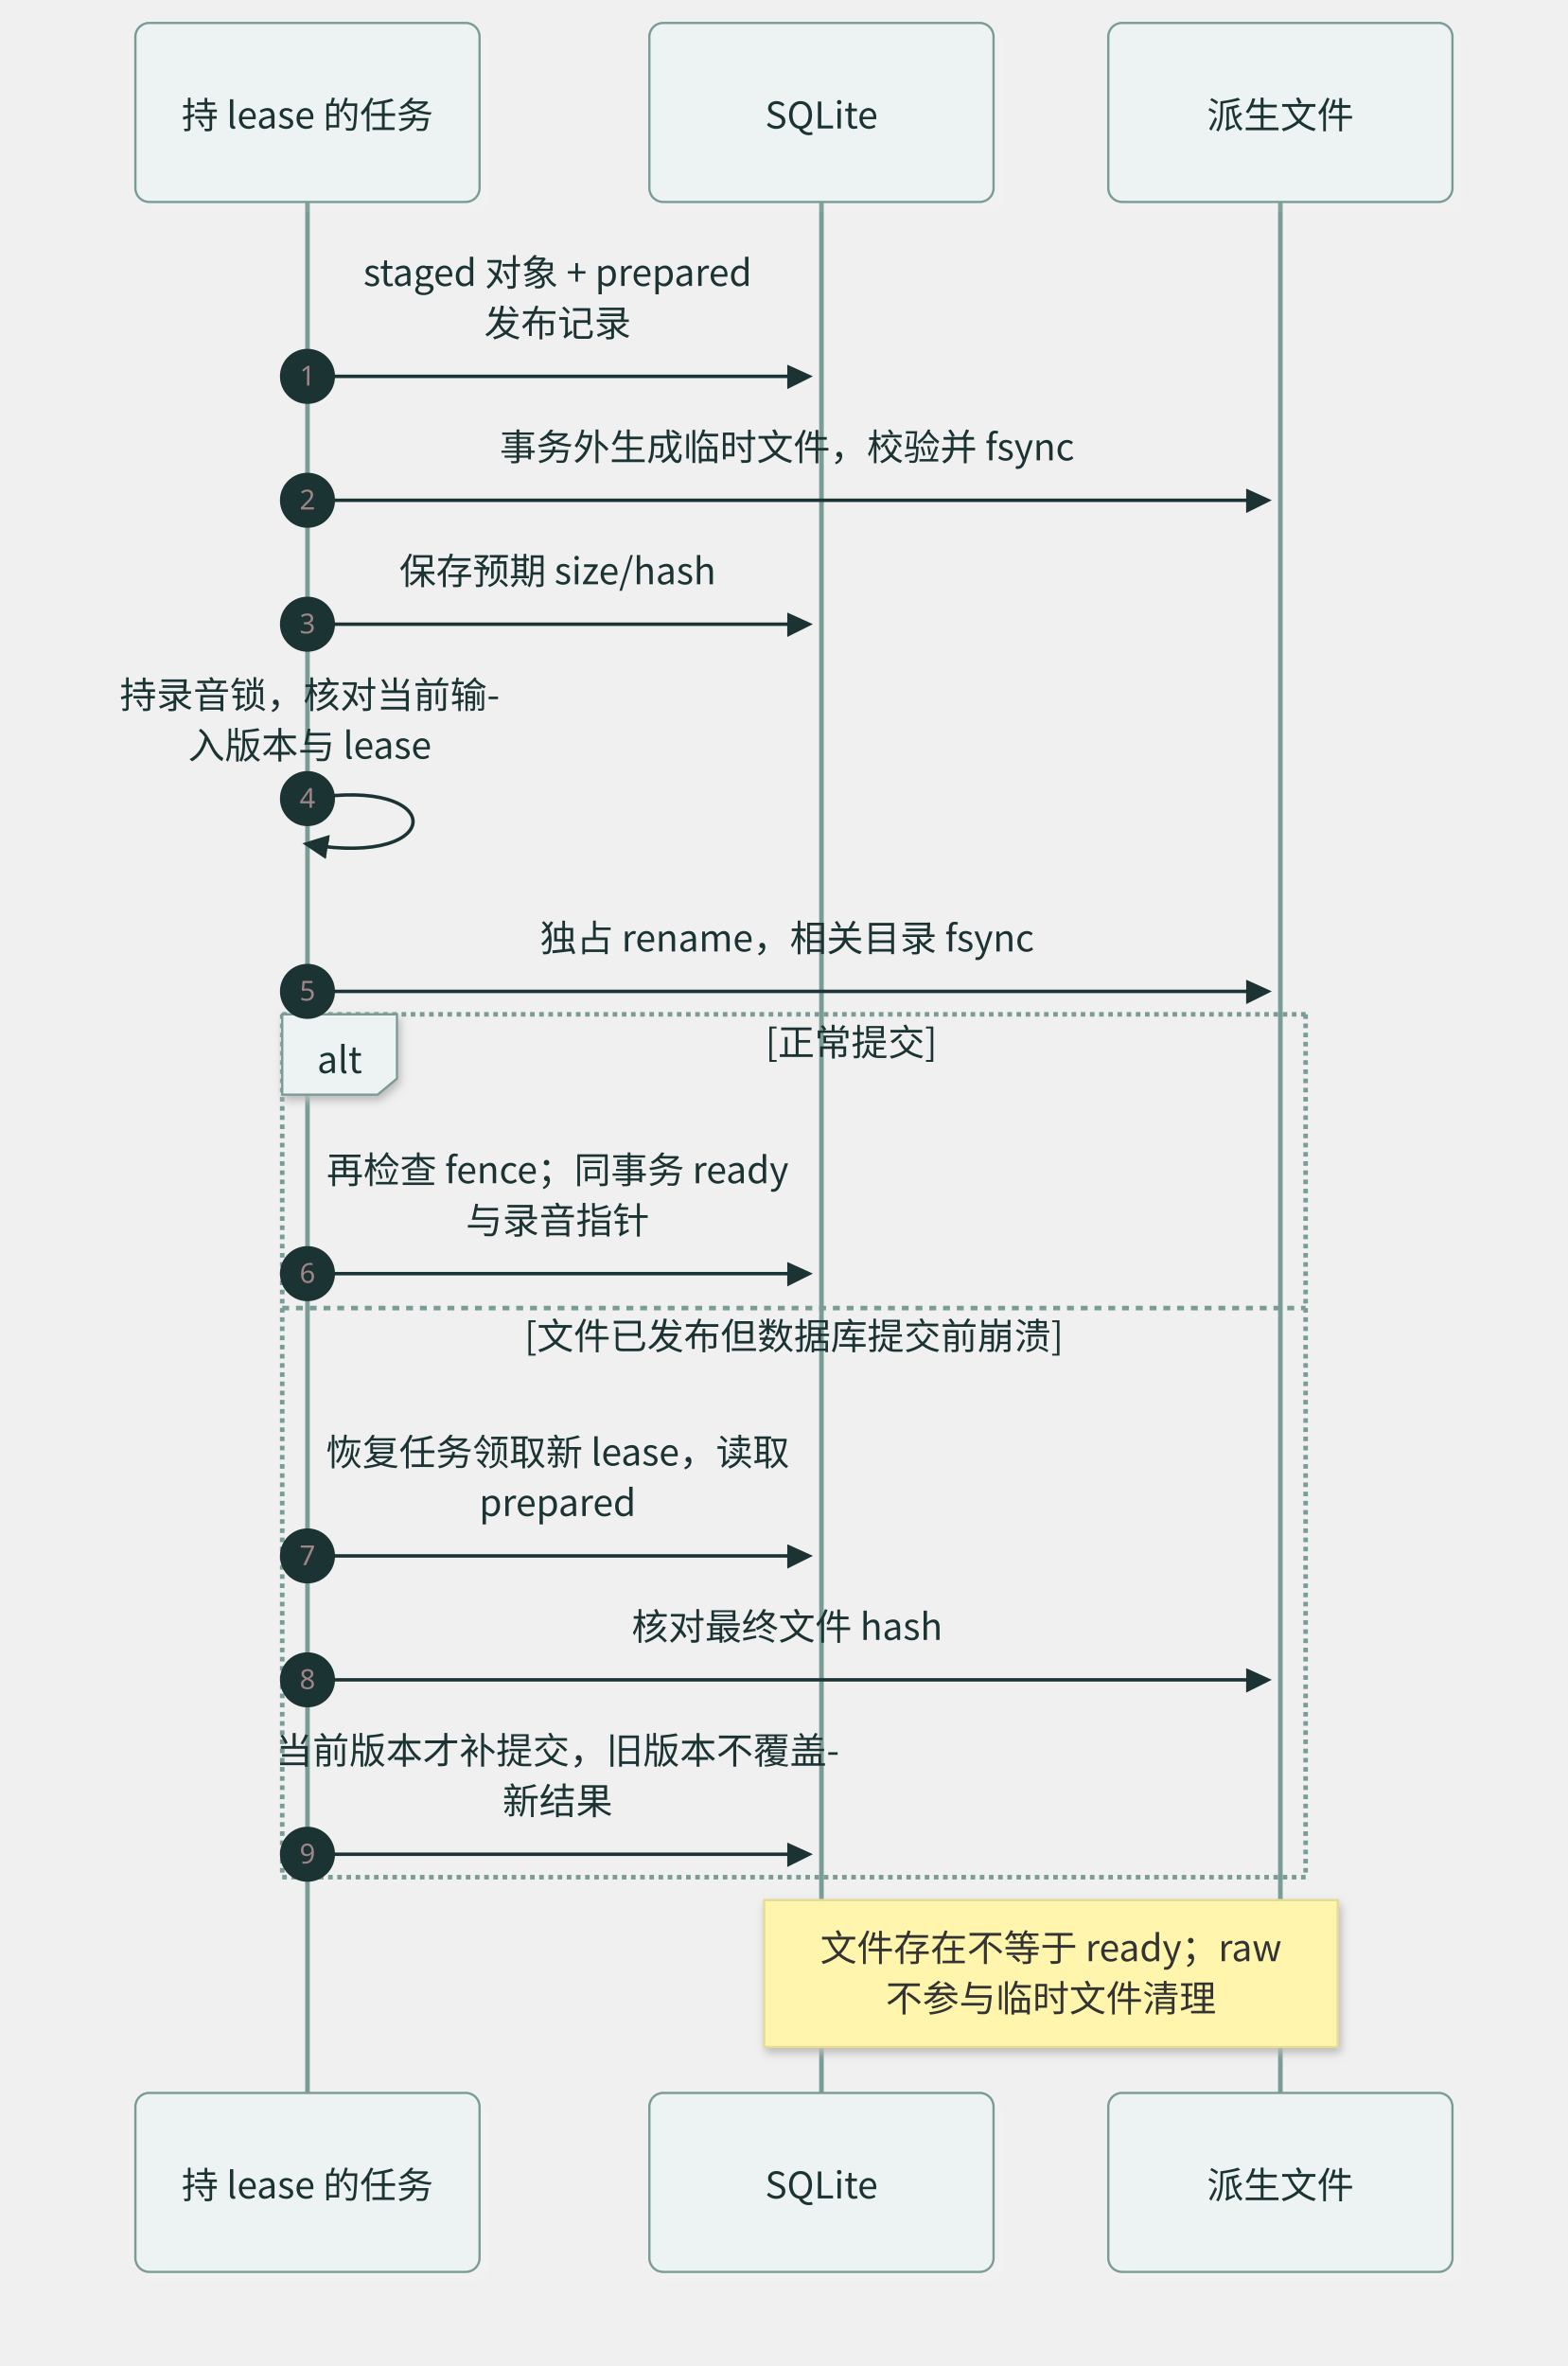
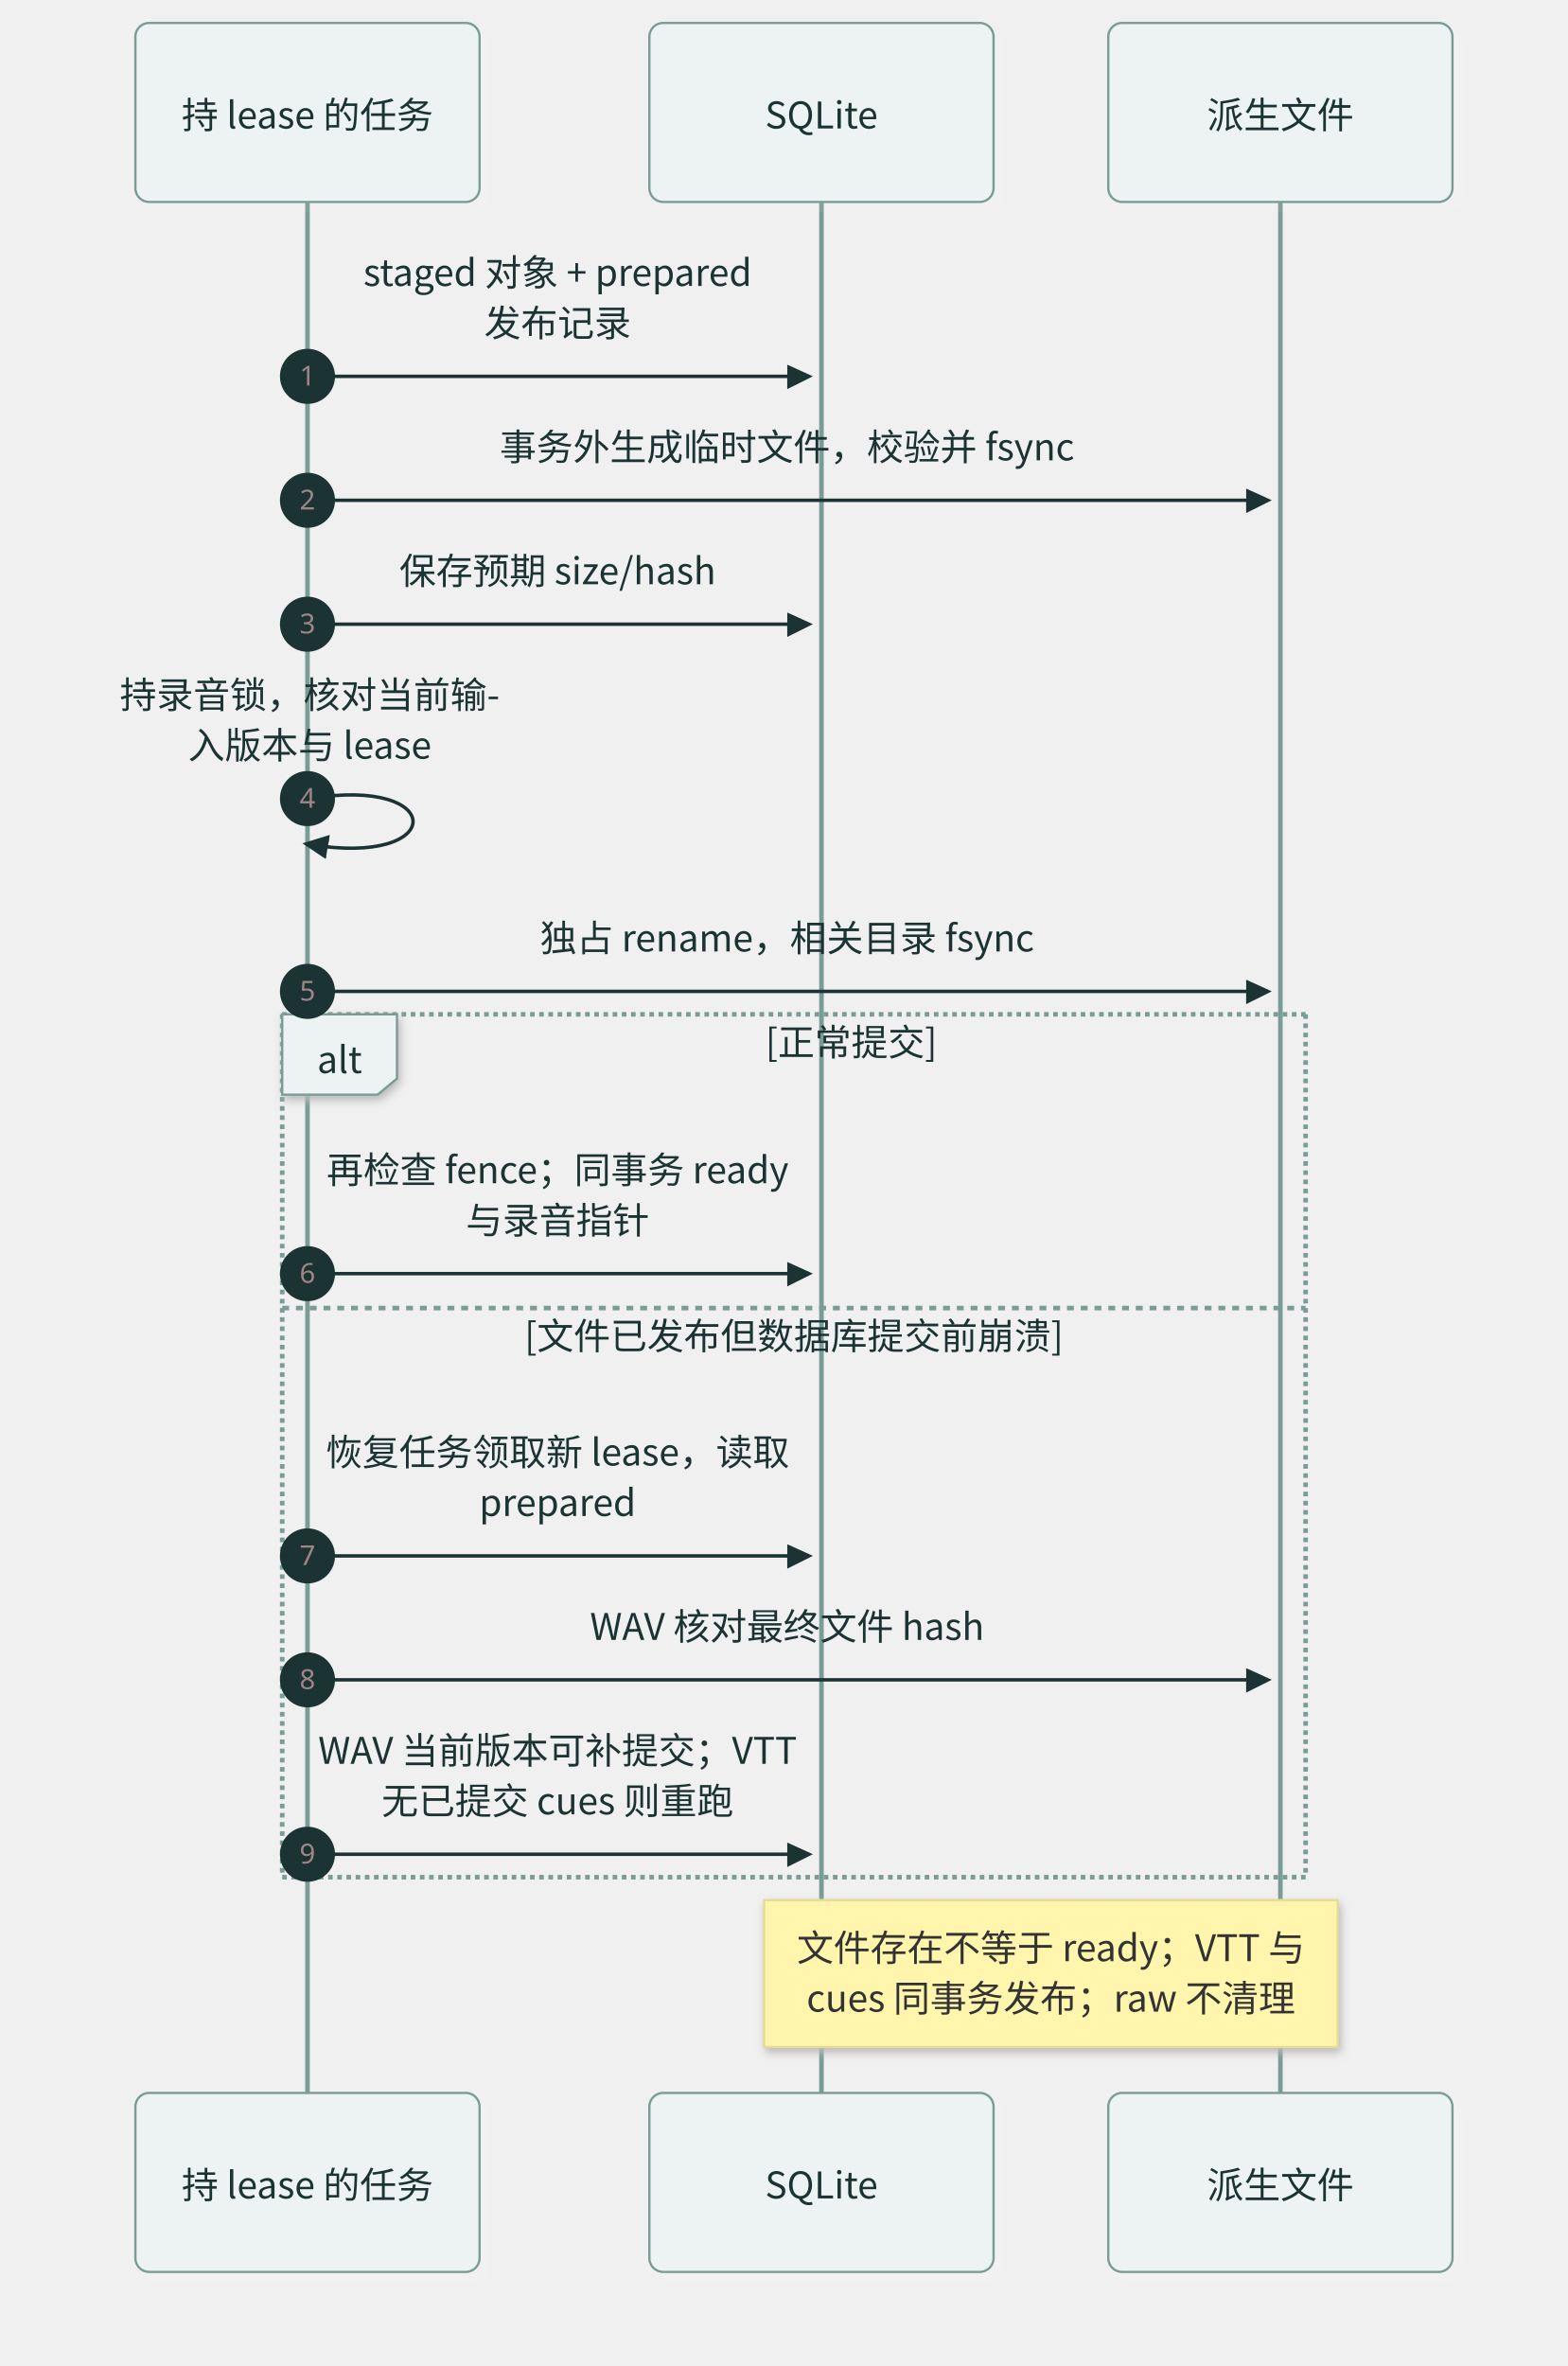
<svg xmlns="http://www.w3.org/2000/svg" id="my-svg" width="100%" style="max-width: 683px; background-color: white;" viewBox="-59 -10 683 1031" role="graphics-document document" aria-roledescription="sequence">
  <g>
    <rect x="424" y="902" fill="#eaeaea" stroke="#666" width="150" height="78" name="F" rx="6" ry="6" class="actor actor-bottom" data-look="neo" filter="url(#my-svg-drop-shadow)" />
    <text x="499" y="941" dominant-baseline="central" alignment-baseline="central" class="actor actor-box" style="text-anchor: middle; font-size: 16px; font-weight: 400;">
      <tspan x="499" dy="0">派生文件</tspan>
    </text>
  </g>
  <g>
    <rect x="224" y="902" fill="#eaeaea" stroke="#666" width="150" height="78" name="B" rx="6" ry="6" class="actor actor-bottom" data-look="neo" filter="url(#my-svg-drop-shadow)" />
    <text x="299" y="941" dominant-baseline="central" alignment-baseline="central" class="actor actor-box" style="text-anchor: middle; font-size: 16px; font-weight: 400;">
      <tspan x="299" dy="0">SQLite</tspan>
    </text>
  </g>
  <g>
    <rect x="0" y="902" fill="#eaeaea" stroke="#666" width="150" height="78" name="J" rx="6" ry="6" class="actor actor-bottom" data-look="neo" filter="url(#my-svg-drop-shadow)" />
    <text x="75" y="941" dominant-baseline="central" alignment-baseline="central" class="actor actor-box" style="text-anchor: middle; font-size: 16px; font-weight: 400;">
      <tspan x="75" dy="0">持 lease 的任务</tspan>
    </text>
  </g>
  <g>
    <line id="actor2" x1="499" y1="78" x2="499" y2="902" class="actor-line 200" stroke-width="0.5px" stroke="#999" name="F" data-et="life-line" data-id="F" />
    <g id="root-2" data-look="neo" data-et="participant" data-type="participant" data-id="F">
      <rect x="424" y="0" fill="#eaeaea" stroke="#666" width="150" height="78" name="F" rx="6" ry="6" class="actor actor-top" data-look="neo" filter="url(#my-svg-drop-shadow)" />
      <text x="499" y="39" dominant-baseline="central" alignment-baseline="central" class="actor actor-box" style="text-anchor: middle; font-size: 16px; font-weight: 400;">
        <tspan x="499" dy="0">派生文件</tspan>
      </text>
    </g>
  </g>
  <g>
    <line id="actor1" x1="299" y1="78" x2="299" y2="902" class="actor-line 200" stroke-width="0.5px" stroke="#999" name="B" data-et="life-line" data-id="B" />
    <g id="root-1" data-look="neo" data-et="participant" data-type="participant" data-id="B">
      <rect x="224" y="0" fill="#eaeaea" stroke="#666" width="150" height="78" name="B" rx="6" ry="6" class="actor actor-top" data-look="neo" filter="url(#my-svg-drop-shadow)" />
      <text x="299" y="39" dominant-baseline="central" alignment-baseline="central" class="actor actor-box" style="text-anchor: middle; font-size: 16px; font-weight: 400;">
        <tspan x="299" dy="0">SQLite</tspan>
      </text>
    </g>
  </g>
  <g>
    <line id="actor0" x1="75" y1="78" x2="75" y2="902" class="actor-line 200" stroke-width="0.5px" stroke="#999" name="J" data-et="life-line" data-id="J" />
    <g id="root-0" data-look="neo" data-et="participant" data-type="participant" data-id="J">
      <rect x="0" y="0" fill="#eaeaea" stroke="#666" width="150" height="78" name="J" rx="6" ry="6" class="actor actor-top" data-look="neo" filter="url(#my-svg-drop-shadow)" />
      <text x="75" y="39" dominant-baseline="central" alignment-baseline="central" class="actor actor-box" style="text-anchor: middle; font-size: 16px; font-weight: 400;">
        <tspan x="75" dy="0">持 lease 的任务</tspan>
      </text>
    </g>
  </g>
  <style>#my-svg{font-family:PingFang SC,Microsoft YaHei,Noto Sans CJK SC,Arial,sans-serif;font-size:16px;fill:#1b3433;}@keyframes edge-animation-frame{from{stroke-dashoffset:0;}}@keyframes dash{to{stroke-dashoffset:0;}}#my-svg .edge-animation-slow{stroke-dasharray:9,5!important;stroke-dashoffset:900;animation:dash 50s linear infinite;stroke-linecap:round;}#my-svg .edge-animation-fast{stroke-dasharray:9,5!important;stroke-dashoffset:900;animation:dash 20s linear infinite;stroke-linecap:round;}#my-svg .error-icon{fill:#ffffff;}#my-svg .error-text{fill:#000000;stroke:#000000;}#my-svg .edge-thickness-normal{stroke-width:1px;}#my-svg .edge-thickness-thick{stroke-width:3.5px;}#my-svg .edge-pattern-solid{stroke-dasharray:0;}#my-svg .edge-thickness-invisible{stroke-width:0;fill:none;}#my-svg .edge-pattern-dashed{stroke-dasharray:3;}#my-svg .edge-pattern-dotted{stroke-dasharray:2;}#my-svg .marker{fill:#607a78;stroke:#607a78;}#my-svg .marker.cross{stroke:#607a78;}#my-svg svg{font-family:PingFang SC,Microsoft YaHei,Noto Sans CJK SC,Arial,sans-serif;font-size:16px;}#my-svg p{margin:0;}#my-svg .actor{stroke:#7a9c96;fill:#edf3f2;stroke-width:1;}#my-svg rect.actor.outer-path[data-look="neo"]{filter:drop-shadow( 1px 2px 2px rgba(185,185,185,1));}#my-svg rect.note[data-look="neo"]{stroke:hsl(52.683, 60%, 73.922%);fill:#fff5ad;filter:drop-shadow( 1px 2px 2px rgba(185,185,185,1));}#my-svg text.actor&gt;tspan{fill:#1b3433;stroke:none;}#my-svg .actor-line{stroke:#7a9c96;}#my-svg .innerArc{stroke-width:1.5;stroke-dasharray:none;}#my-svg .messageLine0{stroke-width:1.5;stroke-dasharray:none;stroke:#1b3433;}#my-svg .messageLine1{stroke-width:1.5;stroke-dasharray:2,2;stroke:#1b3433;}#my-svg [id$="-arrowhead"] path{fill:#1b3433;stroke:#1b3433;}#my-svg .sequenceNumber{fill:#9f8587;}#my-svg [id$="-sequencenumber"]{fill:#1b3433;}#my-svg [id$="-crosshead"] path{fill:#1b3433;stroke:#1b3433;}#my-svg .messageText{fill:#1b3433;stroke:none;}#my-svg .labelBox{stroke:#7a9c96;fill:#edf3f2;filter:drop-shadow( 1px 2px 2px rgba(185,185,185,1));}#my-svg .labelText,#my-svg .labelText&gt;tspan{fill:#1b3433;stroke:none;}#my-svg .loopText,#my-svg .loopText&gt;tspan{fill:#1b3433;stroke:none;}#my-svg .sectionTitle,#my-svg .sectionTitle&gt;tspan{fill:#1b3433;stroke:none;}#my-svg .loopLine{stroke-width:2px;stroke-dasharray:2,2;stroke:#7a9c96;fill:#7a9c96;}#my-svg .note{stroke:hsl(52.683, 60%, 73.922%);fill:#fff5ad;}#my-svg .noteText,#my-svg .noteText&gt;tspan{fill:#333;stroke:none;}#my-svg .activation0{fill:#f4f7f9;stroke:hsl(204, 29.412%, 86.667%);}#my-svg .activation1{fill:#f4f7f9;stroke:hsl(204, 29.412%, 86.667%);}#my-svg .activation2{fill:#f4f7f9;stroke:hsl(204, 29.412%, 86.667%);}#my-svg .actorPopupMenu{position:absolute;}#my-svg .actorPopupMenuPanel{position:absolute;fill:#edf3f2;box-shadow:0px 8px 16px 0px rgba(0,0,0,0.2);filter:drop-shadow(3px 5px 2px rgb(0 0 0 / 0.4));}#my-svg .actor-man circle,#my-svg line{fill:#edf3f2;stroke-width:2px;}#my-svg g rect.rect{filter:drop-shadow( 1px 2px 2px rgba(185,185,185,1));stroke:#7a9c96;}#my-svg .node .neo-node{stroke:#7a9c96;}#my-svg [data-look="neo"].node rect,#my-svg [data-look="neo"].cluster rect,#my-svg [data-look="neo"].node polygon{stroke:url(#my-svg-gradient);filter:drop-shadow( 1px 2px 2px rgba(185,185,185,1));}#my-svg [data-look="neo"].swimlane.cluster rect{filter:none;}#my-svg [data-look="neo"].node path{stroke:url(#my-svg-gradient);stroke-width:1px;}#my-svg [data-look="neo"].node .outer-path{filter:drop-shadow( 1px 2px 2px rgba(185,185,185,1));}#my-svg [data-look="neo"].node .neo-line path{stroke:#7a9c96;filter:none;}#my-svg [data-look="neo"].node circle{stroke:url(#my-svg-gradient);filter:drop-shadow( 1px 2px 2px rgba(185,185,185,1));}#my-svg [data-look="neo"].node circle .state-start{fill:#000000;}#my-svg [data-look="neo"].icon-shape .icon{fill:url(#my-svg-gradient);filter:drop-shadow( 1px 2px 2px rgba(185,185,185,1));}#my-svg [data-look="neo"].icon-shape .icon-neo path{stroke:url(#my-svg-gradient);filter:drop-shadow( 1px 2px 2px rgba(185,185,185,1));}#my-svg :root{--mermaid-font-family:"trebuchet ms",verdana,arial,sans-serif;}</style>
  <g />
  <defs>
    <symbol id="my-svg-computer" width="24" height="24">
      <path transform="scale(.5)" d="M2 2v13h20v-13h-20zm18 11h-16v-9h16v9zm-10.228 6l.466-1h3.524l.467 1h-4.457zm14.228 3h-24l2-6h2.104l-1.33 4h18.45l-1.297-4h2.073l2 6zm-5-10h-14v-7h14v7z" />
    </symbol>
  </defs>
  <defs>
    <symbol id="my-svg-database" fill-rule="evenodd" clip-rule="evenodd">
      <path transform="scale(.5)" d="M12.258.001l.256.004.255.005.253.008.251.01.249.012.247.015.246.016.242.019.241.02.239.023.236.024.233.027.231.028.229.031.225.032.223.034.22.036.217.038.214.04.211.041.208.043.205.045.201.046.198.048.194.05.191.051.187.053.183.054.18.056.175.057.172.059.168.06.163.061.16.063.155.064.15.066.074.033.073.033.071.034.07.034.069.035.068.035.067.035.066.035.064.036.064.036.062.036.06.036.06.037.058.037.058.037.055.038.055.038.053.038.052.038.051.039.05.039.048.039.047.039.045.04.044.04.043.04.041.04.04.041.039.041.037.041.036.041.034.041.033.042.032.042.03.042.029.042.027.042.026.043.024.043.023.043.021.043.02.043.018.044.017.043.015.044.013.044.012.044.011.045.009.044.007.045.006.045.004.045.002.045.001.045v17l-.001.045-.002.045-.004.045-.006.045-.007.045-.009.044-.011.045-.012.044-.013.044-.015.044-.017.043-.018.044-.02.043-.021.043-.023.043-.024.043-.026.043-.027.042-.029.042-.03.042-.032.042-.033.042-.034.041-.036.041-.037.041-.039.041-.04.041-.041.04-.043.04-.044.04-.045.04-.047.039-.048.039-.05.039-.051.039-.052.038-.053.038-.055.038-.055.038-.058.037-.058.037-.06.037-.06.036-.062.036-.064.036-.064.036-.066.035-.067.035-.068.035-.069.035-.07.034-.071.034-.073.033-.074.033-.15.066-.155.064-.16.063-.163.061-.168.06-.172.059-.175.057-.18.056-.183.054-.187.053-.191.051-.194.05-.198.048-.201.046-.205.045-.208.043-.211.041-.214.04-.217.038-.22.036-.223.034-.225.032-.229.031-.231.028-.233.027-.236.024-.239.023-.241.02-.242.019-.246.016-.247.015-.249.012-.251.01-.253.008-.255.005-.256.004-.258.001-.258-.001-.256-.004-.255-.005-.253-.008-.251-.01-.249-.012-.247-.015-.245-.016-.243-.019-.241-.02-.238-.023-.236-.024-.234-.027-.231-.028-.228-.031-.226-.032-.223-.034-.22-.036-.217-.038-.214-.04-.211-.041-.208-.043-.204-.045-.201-.046-.198-.048-.195-.05-.19-.051-.187-.053-.184-.054-.179-.056-.176-.057-.172-.059-.167-.06-.164-.061-.159-.063-.155-.064-.151-.066-.074-.033-.072-.033-.072-.034-.07-.034-.069-.035-.068-.035-.067-.035-.066-.035-.064-.036-.063-.036-.062-.036-.061-.036-.06-.037-.058-.037-.057-.037-.056-.038-.055-.038-.053-.038-.052-.038-.051-.039-.049-.039-.049-.039-.046-.039-.046-.04-.044-.04-.043-.04-.041-.04-.04-.041-.039-.041-.037-.041-.036-.041-.034-.041-.033-.042-.032-.042-.03-.042-.029-.042-.027-.042-.026-.043-.024-.043-.023-.043-.021-.043-.02-.043-.018-.044-.017-.043-.015-.044-.013-.044-.012-.044-.011-.045-.009-.044-.007-.045-.006-.045-.004-.045-.002-.045-.001-.045v-17l.001-.045.002-.045.004-.045.006-.045.007-.045.009-.044.011-.045.012-.044.013-.044.015-.044.017-.043.018-.044.02-.043.021-.043.023-.043.024-.043.026-.043.027-.042.029-.042.03-.042.032-.042.033-.042.034-.041.036-.041.037-.041.039-.041.04-.041.041-.04.043-.04.044-.04.046-.04.046-.039.049-.039.049-.039.051-.039.052-.038.053-.038.055-.038.056-.038.057-.037.058-.037.06-.037.061-.036.062-.036.063-.036.064-.036.066-.035.067-.035.068-.035.069-.035.07-.034.072-.034.072-.033.074-.033.151-.066.155-.064.159-.063.164-.061.167-.06.172-.059.176-.057.179-.056.184-.054.187-.053.19-.051.195-.05.198-.048.201-.046.204-.045.208-.043.211-.041.214-.04.217-.038.22-.036.223-.034.226-.032.228-.031.231-.028.234-.027.236-.024.238-.023.241-.02.243-.019.245-.016.247-.015.249-.012.251-.01.253-.008.255-.005.256-.004.258-.001.258.001zm-9.258 20.499v.01l.001.021.003.021.004.022.005.021.006.022.007.022.009.023.01.022.011.023.012.023.013.023.015.023.016.024.017.023.018.024.019.024.021.024.022.025.023.024.024.025.052.049.056.05.061.051.066.051.07.051.075.051.079.052.084.052.088.052.092.052.097.052.102.051.105.052.11.052.114.051.119.051.123.051.127.05.131.05.135.05.139.048.144.049.147.047.152.047.155.047.16.045.163.045.167.043.171.043.176.041.178.041.183.039.187.039.19.037.194.035.197.035.202.033.204.031.209.03.212.029.216.027.219.025.222.024.226.021.23.02.233.018.236.016.24.015.243.012.246.01.249.008.253.005.256.004.259.001.26-.001.257-.004.254-.005.25-.008.247-.011.244-.012.241-.014.237-.016.233-.018.231-.021.226-.021.224-.024.22-.026.216-.027.212-.028.21-.031.205-.031.202-.034.198-.034.194-.036.191-.037.187-.039.183-.04.179-.04.175-.042.172-.043.168-.044.163-.045.16-.046.155-.046.152-.047.148-.048.143-.049.139-.049.136-.05.131-.05.126-.05.123-.051.118-.052.114-.051.11-.052.106-.052.101-.052.096-.052.092-.052.088-.053.083-.051.079-.052.074-.052.07-.051.065-.051.06-.051.056-.05.051-.05.023-.024.023-.025.021-.024.02-.024.019-.024.018-.024.017-.024.015-.023.014-.024.013-.023.012-.023.01-.023.01-.022.008-.022.006-.022.006-.022.004-.022.004-.021.001-.021.001-.021v-4.127l-.077.055-.08.053-.083.054-.085.053-.087.052-.09.052-.093.051-.095.05-.097.05-.1.049-.102.049-.105.048-.106.047-.109.047-.111.046-.114.045-.115.045-.118.044-.12.043-.122.042-.124.042-.126.041-.128.04-.13.04-.132.038-.134.038-.135.037-.138.037-.139.035-.142.035-.143.034-.144.033-.147.032-.148.031-.15.03-.151.03-.153.029-.154.027-.156.027-.158.026-.159.025-.161.024-.162.023-.163.022-.165.021-.166.02-.167.019-.169.018-.169.017-.171.016-.173.015-.173.014-.175.013-.175.012-.177.011-.178.01-.179.008-.179.008-.181.006-.182.005-.182.004-.184.003-.184.002h-.37l-.184-.002-.184-.003-.182-.004-.182-.005-.181-.006-.179-.008-.179-.008-.178-.01-.176-.011-.176-.012-.175-.013-.173-.014-.172-.015-.171-.016-.17-.017-.169-.018-.167-.019-.166-.02-.165-.021-.163-.022-.162-.023-.161-.024-.159-.025-.157-.026-.156-.027-.155-.027-.153-.029-.151-.03-.15-.03-.148-.031-.146-.032-.145-.033-.143-.034-.141-.035-.14-.035-.137-.037-.136-.037-.134-.038-.132-.038-.13-.04-.128-.04-.126-.041-.124-.042-.122-.042-.12-.044-.117-.043-.116-.045-.113-.045-.112-.046-.109-.047-.106-.047-.105-.048-.102-.049-.1-.049-.097-.05-.095-.05-.093-.052-.09-.051-.087-.052-.085-.053-.083-.054-.08-.054-.077-.054v4.127zm0-5.654v.011l.001.021.003.021.004.021.005.022.006.022.007.022.009.022.01.022.011.023.012.023.013.023.015.024.016.023.017.024.018.024.019.024.021.024.022.024.023.025.024.024.052.05.056.05.061.05.066.051.07.051.075.052.079.051.084.052.088.052.092.052.097.052.102.052.105.052.11.051.114.051.119.052.123.05.127.051.131.05.135.049.139.049.144.048.147.048.152.047.155.046.16.045.163.045.167.044.171.042.176.042.178.04.183.04.187.038.19.037.194.036.197.034.202.033.204.032.209.03.212.028.216.027.219.025.222.024.226.022.23.02.233.018.236.016.24.014.243.012.246.01.249.008.253.006.256.003.259.001.26-.001.257-.003.254-.006.25-.008.247-.01.244-.012.241-.015.237-.016.233-.018.231-.02.226-.022.224-.024.22-.025.216-.027.212-.029.21-.03.205-.032.202-.033.198-.035.194-.036.191-.037.187-.039.183-.039.179-.041.175-.042.172-.043.168-.044.163-.045.16-.045.155-.047.152-.047.148-.048.143-.048.139-.05.136-.049.131-.05.126-.051.123-.051.118-.051.114-.052.11-.052.106-.052.101-.052.096-.052.092-.052.088-.052.083-.052.079-.052.074-.051.07-.052.065-.051.06-.05.056-.051.051-.049.023-.025.023-.024.021-.025.02-.024.019-.024.018-.024.017-.024.015-.023.014-.023.013-.024.012-.022.01-.023.01-.023.008-.022.006-.022.006-.022.004-.021.004-.022.001-.021.001-.021v-4.139l-.077.054-.08.054-.083.054-.085.052-.087.053-.09.051-.093.051-.095.051-.097.05-.1.049-.102.049-.105.048-.106.047-.109.047-.111.046-.114.045-.115.044-.118.044-.12.044-.122.042-.124.042-.126.041-.128.04-.13.039-.132.039-.134.038-.135.037-.138.036-.139.036-.142.035-.143.033-.144.033-.147.033-.148.031-.15.03-.151.03-.153.028-.154.028-.156.027-.158.026-.159.025-.161.024-.162.023-.163.022-.165.021-.166.02-.167.019-.169.018-.169.017-.171.016-.173.015-.173.014-.175.013-.175.012-.177.011-.178.009-.179.009-.179.007-.181.007-.182.005-.182.004-.184.003-.184.002h-.37l-.184-.002-.184-.003-.182-.004-.182-.005-.181-.007-.179-.007-.179-.009-.178-.009-.176-.011-.176-.012-.175-.013-.173-.014-.172-.015-.171-.016-.17-.017-.169-.018-.167-.019-.166-.02-.165-.021-.163-.022-.162-.023-.161-.024-.159-.025-.157-.026-.156-.027-.155-.028-.153-.028-.151-.03-.15-.03-.148-.031-.146-.033-.145-.033-.143-.033-.141-.035-.14-.036-.137-.036-.136-.037-.134-.038-.132-.039-.13-.039-.128-.04-.126-.041-.124-.042-.122-.043-.12-.043-.117-.044-.116-.044-.113-.046-.112-.046-.109-.046-.106-.047-.105-.048-.102-.049-.1-.049-.097-.05-.095-.051-.093-.051-.09-.051-.087-.053-.085-.052-.083-.054-.08-.054-.077-.054v4.139zm0-5.666v.011l.001.02.003.022.004.021.005.022.006.021.007.022.009.023.01.022.011.023.012.023.013.023.015.023.016.024.017.024.018.023.019.024.021.025.022.024.023.024.024.025.052.05.056.05.061.05.066.051.07.051.075.052.079.051.084.052.088.052.092.052.097.052.102.052.105.051.11.052.114.051.119.051.123.051.127.05.131.05.135.05.139.049.144.048.147.048.152.047.155.046.16.045.163.045.167.043.171.043.176.042.178.04.183.04.187.038.19.037.194.036.197.034.202.033.204.032.209.03.212.028.216.027.219.025.222.024.226.021.23.02.233.018.236.017.24.014.243.012.246.01.249.008.253.006.256.003.259.001.26-.001.257-.003.254-.006.25-.008.247-.01.244-.013.241-.014.237-.016.233-.018.231-.02.226-.022.224-.024.22-.025.216-.027.212-.029.21-.03.205-.032.202-.033.198-.035.194-.036.191-.037.187-.039.183-.039.179-.041.175-.042.172-.043.168-.044.163-.045.16-.045.155-.047.152-.047.148-.048.143-.049.139-.049.136-.049.131-.051.126-.05.123-.051.118-.052.114-.051.11-.052.106-.052.101-.052.096-.052.092-.052.088-.052.083-.052.079-.052.074-.052.07-.051.065-.051.06-.051.056-.05.051-.049.023-.025.023-.025.021-.024.02-.024.019-.024.018-.024.017-.024.015-.023.014-.024.013-.023.012-.023.01-.022.01-.023.008-.022.006-.022.006-.022.004-.022.004-.021.001-.021.001-.021v-4.153l-.077.054-.08.054-.083.053-.085.053-.087.053-.09.051-.093.051-.095.051-.097.05-.1.049-.102.048-.105.048-.106.048-.109.046-.111.046-.114.046-.115.044-.118.044-.12.043-.122.043-.124.042-.126.041-.128.04-.13.039-.132.039-.134.038-.135.037-.138.036-.139.036-.142.034-.143.034-.144.033-.147.032-.148.032-.15.03-.151.03-.153.028-.154.028-.156.027-.158.026-.159.024-.161.024-.162.023-.163.023-.165.021-.166.02-.167.019-.169.018-.169.017-.171.016-.173.015-.173.014-.175.013-.175.012-.177.01-.178.01-.179.009-.179.007-.181.006-.182.006-.182.004-.184.003-.184.001-.185.001-.185-.001-.184-.001-.184-.003-.182-.004-.182-.006-.181-.006-.179-.007-.179-.009-.178-.01-.176-.01-.176-.012-.175-.013-.173-.014-.172-.015-.171-.016-.17-.017-.169-.018-.167-.019-.166-.02-.165-.021-.163-.023-.162-.023-.161-.024-.159-.024-.157-.026-.156-.027-.155-.028-.153-.028-.151-.03-.15-.03-.148-.032-.146-.032-.145-.033-.143-.034-.141-.034-.14-.036-.137-.036-.136-.037-.134-.038-.132-.039-.13-.039-.128-.041-.126-.041-.124-.041-.122-.043-.12-.043-.117-.044-.116-.044-.113-.046-.112-.046-.109-.046-.106-.048-.105-.048-.102-.048-.1-.05-.097-.049-.095-.051-.093-.051-.09-.052-.087-.052-.085-.053-.083-.053-.08-.054-.077-.054v4.153zm8.74-8.179l-.257.004-.254.005-.25.008-.247.011-.244.012-.241.014-.237.016-.233.018-.231.021-.226.022-.224.023-.22.026-.216.027-.212.028-.21.031-.205.032-.202.033-.198.034-.194.036-.191.038-.187.038-.183.04-.179.041-.175.042-.172.043-.168.043-.163.045-.16.046-.155.046-.152.048-.148.048-.143.048-.139.049-.136.05-.131.05-.126.051-.123.051-.118.051-.114.052-.11.052-.106.052-.101.052-.096.052-.092.052-.088.052-.083.052-.079.052-.074.051-.07.052-.065.051-.06.05-.056.05-.051.05-.023.025-.023.024-.021.024-.02.025-.019.024-.018.024-.017.023-.015.024-.014.023-.013.023-.012.023-.01.023-.01.022-.008.022-.006.023-.006.021-.004.022-.004.021-.001.021-.001.021.001.021.001.021.004.021.004.022.006.021.006.023.008.022.01.022.01.023.012.023.013.023.014.023.015.024.017.023.018.024.019.024.02.025.021.024.023.024.023.025.051.05.056.05.06.05.065.051.07.052.074.051.079.052.083.052.088.052.092.052.096.052.101.052.106.052.11.052.114.052.118.051.123.051.126.051.131.05.136.05.139.049.143.048.148.048.152.048.155.046.16.046.163.045.168.043.172.043.175.042.179.041.183.04.187.038.191.038.194.036.198.034.202.033.205.032.21.031.212.028.216.027.22.026.224.023.226.022.231.021.233.018.237.016.241.014.244.012.247.011.25.008.254.005.257.004.26.001.26-.001.257-.004.254-.005.25-.008.247-.011.244-.012.241-.014.237-.016.233-.018.231-.021.226-.022.224-.023.22-.026.216-.027.212-.028.21-.031.205-.032.202-.033.198-.034.194-.036.191-.038.187-.038.183-.04.179-.041.175-.042.172-.043.168-.043.163-.045.16-.046.155-.046.152-.048.148-.048.143-.048.139-.049.136-.05.131-.05.126-.051.123-.051.118-.051.114-.052.11-.052.106-.052.101-.052.096-.052.092-.052.088-.052.083-.052.079-.052.074-.051.07-.052.065-.051.06-.05.056-.05.051-.05.023-.025.023-.024.021-.024.02-.025.019-.024.018-.024.017-.023.015-.024.014-.023.013-.023.012-.023.01-.023.01-.022.008-.022.006-.023.006-.021.004-.022.004-.021.001-.021.001-.021-.001-.021-.001-.021-.004-.021-.004-.022-.006-.021-.006-.023-.008-.022-.01-.022-.01-.023-.012-.023-.013-.023-.014-.023-.015-.024-.017-.023-.018-.024-.019-.024-.02-.025-.021-.024-.023-.024-.023-.025-.051-.05-.056-.05-.06-.05-.065-.051-.07-.052-.074-.051-.079-.052-.083-.052-.088-.052-.092-.052-.096-.052-.101-.052-.106-.052-.11-.052-.114-.052-.118-.051-.123-.051-.126-.051-.131-.05-.136-.05-.139-.049-.143-.048-.148-.048-.152-.048-.155-.046-.16-.046-.163-.045-.168-.043-.172-.043-.175-.042-.179-.041-.183-.04-.187-.038-.191-.038-.194-.036-.198-.034-.202-.033-.205-.032-.21-.031-.212-.028-.216-.027-.22-.026-.224-.023-.226-.022-.231-.021-.233-.018-.237-.016-.241-.014-.244-.012-.247-.011-.25-.008-.254-.005-.257-.004-.26-.001-.26.001z" />
    </symbol>
  </defs>
  <defs>
    <symbol id="my-svg-clock" width="24" height="24">
      <path transform="scale(.5)" d="M12 2c5.514 0 10 4.486 10 10s-4.486 10-10 10-10-4.486-10-10 4.486-10 10-10zm0-2c-6.627 0-12 5.373-12 12s5.373 12 12 12 12-5.373 12-12-5.373-12-12-12zm5.848 12.459c.202.038.202.333.001.372-1.907.361-6.045 1.111-6.547 1.111-.719 0-1.301-.582-1.301-1.301 0-.512.77-5.447 1.125-7.445.034-.192.312-.181.343.014l.985 6.238 5.394 1.011z" />
    </symbol>
  </defs>
  <defs>
    <marker id="my-svg-arrowhead" refX="7.9" refY="5" markerUnits="userSpaceOnUse" markerWidth="12" markerHeight="12" orient="auto-start-reverse">
      <path d="M -1 0 L 10 5 L 0 10 z" />
    </marker>
  </defs>
  <defs>
    <marker id="my-svg-crosshead" markerWidth="15" markerHeight="8" orient="auto" refX="4" refY="4.5">
      <path fill="none" stroke="#000000" stroke-width="1pt" d="M 1,2 L 6,7 M 6,2 L 1,7" style="stroke-dasharray: 0, 0;" />
    </marker>
  </defs>
  <defs>
    <marker id="my-svg-filled-head" refX="15.5" refY="7" markerWidth="20" markerHeight="28" orient="auto">
      <path d="M 18,7 L9,13 L14,7 L9,1 Z" />
    </marker>
  </defs>
  <defs>
    <marker id="my-svg-sequencenumber" refX="15" refY="15" markerWidth="60" markerHeight="40" orient="auto">
      <circle cx="15" cy="15" r="6" />
    </marker>
  </defs>
  <defs>
    <marker id="my-svg-solidTopArrowHead" refX="7.9" refY="7.25" markerUnits="userSpaceOnUse" markerWidth="12" markerHeight="12" orient="auto-start-reverse">
      <path d="M 0 0 L 10 8 L 0 8 z" />
    </marker>
  </defs>
  <defs>
    <marker id="my-svg-solidBottomArrowHead" refX="7.9" refY="0.75" markerUnits="userSpaceOnUse" markerWidth="12" markerHeight="12" orient="auto-start-reverse">
      <path d="M 0 0 L 10 0 L 0 8 z" />
    </marker>
  </defs>
  <defs>
    <marker id="my-svg-stickTopArrowHead" refX="7.5" refY="7" markerUnits="userSpaceOnUse" markerWidth="12" markerHeight="12" orient="auto-start-reverse">
      <path d="M 0 0 L 7 7" stroke="black" stroke-width="1.5" fill="none" />
    </marker>
  </defs>
  <defs>
    <marker id="my-svg-stickBottomArrowHead" refX="7.5" refY="0" markerUnits="userSpaceOnUse" markerWidth="12" markerHeight="12" orient="auto-start-reverse">
      <path d="M 0 7 L 7 0" stroke="black" stroke-width="1.5" fill="none" />
    </marker>
  </defs>
  <defs>
    <filter id="my-svg-drop-shadow" height="130%" width="130%">
      <feDropShadow dx="4" dy="4" stdDeviation="0" flood-opacity="0.06" flood-color="#FFFFFF" />
    </filter>
  </defs>
  <g data-et="control-structure" data-id="i12">
    <line x1="64" y1="432" x2="510" y2="432" class="loopLine" />
    <line x1="510" y1="432" x2="510" y2="808" class="loopLine" />
    <line x1="64" y1="808" x2="510" y2="808" class="loopLine" />
    <line x1="64" y1="432" x2="64" y2="808" class="loopLine" />
    <line x1="64" y1="560" x2="510" y2="560" class="loopLine" style="stroke-dasharray: 3, 3;" />
    <polygon points="64,432 114,432 114,460 105.6,467 64,467" class="labelBox" />
    <text x="89" y="452" text-anchor="middle" dominant-baseline="middle" alignment-baseline="middle" class="labelText" style="font-size: 16px; font-weight: 400;">alt</text>
    <text x="312" y="450" text-anchor="middle" class="loopText" style="font-size: 16px; font-weight: 400;">
      <tspan x="312">[正常提交]</tspan>
    </text>
    <text x="287" y="578" text-anchor="middle" class="sectionTitle" style="font-size: 16px; font-weight: 400;">[文件已发布但数据库提交前崩溃]</text>
  </g>
  <g data-et="note" data-id="i13">
    <rect x="274" y="818" fill="#EDF2AE" stroke="#666" width="250" height="64" class="note" data-look="neo" />
    <text x="399" y="823" text-anchor="middle" dominant-baseline="middle" alignment-baseline="middle" class="noteText" dy="1em" style="font-size: 16px; font-weight: 400;">
-       <tspan x="399">文件存在不等于 ready；raw</tspan>
+       <tspan x="399">文件存在不等于 ready；VTT 与</tspan>
    </text>
    <text x="399" y="845" text-anchor="middle" dominant-baseline="middle" alignment-baseline="middle" class="noteText" dy="1em" style="font-size: 16px; font-weight: 400;">
-       <tspan x="399">不参与临时文件清理</tspan>
+       <tspan x="399">cues 同事务发布；raw 不清理</tspan>
    </text>
  </g>
  <text x="184" y="93" text-anchor="middle" dominant-baseline="middle" alignment-baseline="middle" class="messageText" dy="1em" style="font-size: 16px; font-weight: 400;">staged 对象 + prepared</text>
  <text x="184" y="115" text-anchor="middle" dominant-baseline="middle" alignment-baseline="middle" class="messageText" dy="1em" style="font-size: 16px; font-weight: 400;">发布记录</text>
  <line x1="82" y1="154" x2="292" y2="154" class="messageLine0" data-et="message" data-id="i1" data-from="J" data-to="B" stroke-width="2" stroke="none" marker-end="url(#my-svg-arrowhead)" style="fill: none;" />
  <line x1="75" y1="154" x2="75" y2="154" stroke-width="0" marker-start="url(#my-svg-sequencenumber)" />
  <text x="75" y="158" font-family="sans-serif" font-size="12px" text-anchor="middle" class="sequenceNumber">1</text>
  <text x="284" y="169" text-anchor="middle" dominant-baseline="middle" alignment-baseline="middle" class="messageText" dy="1em" style="font-size: 16px; font-weight: 400;">事务外生成临时文件，校验并 fsync</text>
  <line x1="82" y1="208" x2="492" y2="208" class="messageLine0" data-et="message" data-id="i2" data-from="J" data-to="F" stroke-width="2" stroke="none" marker-end="url(#my-svg-arrowhead)" style="fill: none;" />
  <line x1="75" y1="208" x2="75" y2="208" stroke-width="0" marker-start="url(#my-svg-sequencenumber)" />
  <text x="75" y="212" font-family="sans-serif" font-size="12px" text-anchor="middle" class="sequenceNumber">2</text>
  <text x="184" y="223" text-anchor="middle" dominant-baseline="middle" alignment-baseline="middle" class="messageText" dy="1em" style="font-size: 16px; font-weight: 400;">保存预期 size/hash</text>
  <line x1="82" y1="262" x2="292" y2="262" class="messageLine0" data-et="message" data-id="i3" data-from="J" data-to="B" stroke-width="2" stroke="none" marker-end="url(#my-svg-arrowhead)" style="fill: none;" />
  <line x1="75" y1="262" x2="75" y2="262" stroke-width="0" marker-start="url(#my-svg-sequencenumber)" />
  <text x="75" y="266" font-family="sans-serif" font-size="12px" text-anchor="middle" class="sequenceNumber">3</text>
  <text x="76" y="277" text-anchor="middle" dominant-baseline="middle" alignment-baseline="middle" class="messageText" dy="1em" style="font-size: 16px; font-weight: 400;">持录音锁，核对当前输-</text>
  <text x="76" y="299" text-anchor="middle" dominant-baseline="middle" alignment-baseline="middle" class="messageText" dy="1em" style="font-size: 16px; font-weight: 400;">入版本与 lease</text>
  <path d="M 76,338 C 136,328 136,368 76,358" class="messageLine0" data-et="message" data-id="i4" data-from="J" data-to="J" stroke-width="2" stroke="none" marker-end="url(#my-svg-arrowhead)" x1="82" style="fill: none;" />
  <line x1="75" y1="338" x2="75" y2="338" stroke-width="0" marker-start="url(#my-svg-sequencenumber)" />
  <text x="75" y="342" font-family="sans-serif" font-size="12px" text-anchor="middle" class="sequenceNumber">4</text>
  <text x="284" y="383" text-anchor="middle" dominant-baseline="middle" alignment-baseline="middle" class="messageText" dy="1em" style="font-size: 16px; font-weight: 400;">独占 rename，相关目录 fsync</text>
  <line x1="82" y1="422" x2="492" y2="422" class="messageLine0" data-et="message" data-id="i5" data-from="J" data-to="F" stroke-width="2" stroke="none" marker-end="url(#my-svg-arrowhead)" style="fill: none;" />
  <line x1="75" y1="422" x2="75" y2="422" stroke-width="0" marker-start="url(#my-svg-sequencenumber)" />
  <text x="75" y="426" font-family="sans-serif" font-size="12px" text-anchor="middle" class="sequenceNumber">5</text>
  <text x="184" y="484" text-anchor="middle" dominant-baseline="middle" alignment-baseline="middle" class="messageText" dy="1em" style="font-size: 16px; font-weight: 400;">再检查 fence；同事务 ready</text>
  <text x="184" y="506" text-anchor="middle" dominant-baseline="middle" alignment-baseline="middle" class="messageText" dy="1em" style="font-size: 16px; font-weight: 400;">与录音指针</text>
  <line x1="82" y1="545" x2="292" y2="545" class="messageLine0" data-et="message" data-id="i7" data-from="J" data-to="B" stroke-width="2" stroke="none" marker-end="url(#my-svg-arrowhead)" style="fill: none;" />
  <line x1="75" y1="545" x2="75" y2="545" stroke-width="0" marker-start="url(#my-svg-sequencenumber)" />
  <text x="75" y="549" font-family="sans-serif" font-size="12px" text-anchor="middle" class="sequenceNumber">6</text>
  <text x="184" y="607" text-anchor="middle" dominant-baseline="middle" alignment-baseline="middle" class="messageText" dy="1em" style="font-size: 16px; font-weight: 400;">恢复任务领取新 lease，读取</text>
  <text x="184" y="629" text-anchor="middle" dominant-baseline="middle" alignment-baseline="middle" class="messageText" dy="1em" style="font-size: 16px; font-weight: 400;">prepared</text>
  <line x1="82" y1="668" x2="292" y2="668" class="messageLine0" data-et="message" data-id="i9" data-from="J" data-to="B" stroke-width="2" stroke="none" marker-end="url(#my-svg-arrowhead)" style="fill: none;" />
  <line x1="75" y1="668" x2="75" y2="668" stroke-width="0" marker-start="url(#my-svg-sequencenumber)" />
  <text x="75" y="672" font-family="sans-serif" font-size="12px" text-anchor="middle" class="sequenceNumber">7</text>
-   <text x="284" y="683" text-anchor="middle" dominant-baseline="middle" alignment-baseline="middle" class="messageText" dy="1em" style="font-size: 16px; font-weight: 400;">核对最终文件 hash</text>
+   <text x="284" y="683" text-anchor="middle" dominant-baseline="middle" alignment-baseline="middle" class="messageText" dy="1em" style="font-size: 16px; font-weight: 400;">WAV 核对最终文件 hash</text>
  <line x1="82" y1="722" x2="492" y2="722" class="messageLine0" data-et="message" data-id="i10" data-from="J" data-to="F" stroke-width="2" stroke="none" marker-end="url(#my-svg-arrowhead)" style="fill: none;" />
  <line x1="75" y1="722" x2="75" y2="722" stroke-width="0" marker-start="url(#my-svg-sequencenumber)" />
  <text x="75" y="726" font-family="sans-serif" font-size="12px" text-anchor="middle" class="sequenceNumber">8</text>
-   <text x="184" y="737" text-anchor="middle" dominant-baseline="middle" alignment-baseline="middle" class="messageText" dy="1em" style="font-size: 16px; font-weight: 400;">当前版本才补提交，旧版本不覆盖-</text>
-   <text x="184" y="759" text-anchor="middle" dominant-baseline="middle" alignment-baseline="middle" class="messageText" dy="1em" style="font-size: 16px; font-weight: 400;">新结果</text>
+   <text x="184" y="737" text-anchor="middle" dominant-baseline="middle" alignment-baseline="middle" class="messageText" dy="1em" style="font-size: 16px; font-weight: 400;">WAV 当前版本可补提交；VTT</text>
+   <text x="184" y="759" text-anchor="middle" dominant-baseline="middle" alignment-baseline="middle" class="messageText" dy="1em" style="font-size: 16px; font-weight: 400;">无已提交 cues 则重跑</text>
  <line x1="82" y1="798" x2="292" y2="798" class="messageLine0" data-et="message" data-id="i11" data-from="J" data-to="B" stroke-width="2" stroke="none" marker-end="url(#my-svg-arrowhead)" style="fill: none;" />
  <line x1="75" y1="798" x2="75" y2="798" stroke-width="0" marker-start="url(#my-svg-sequencenumber)" />
  <text x="75" y="802" font-family="sans-serif" font-size="12px" text-anchor="middle" class="sequenceNumber">9</text>
</svg>
